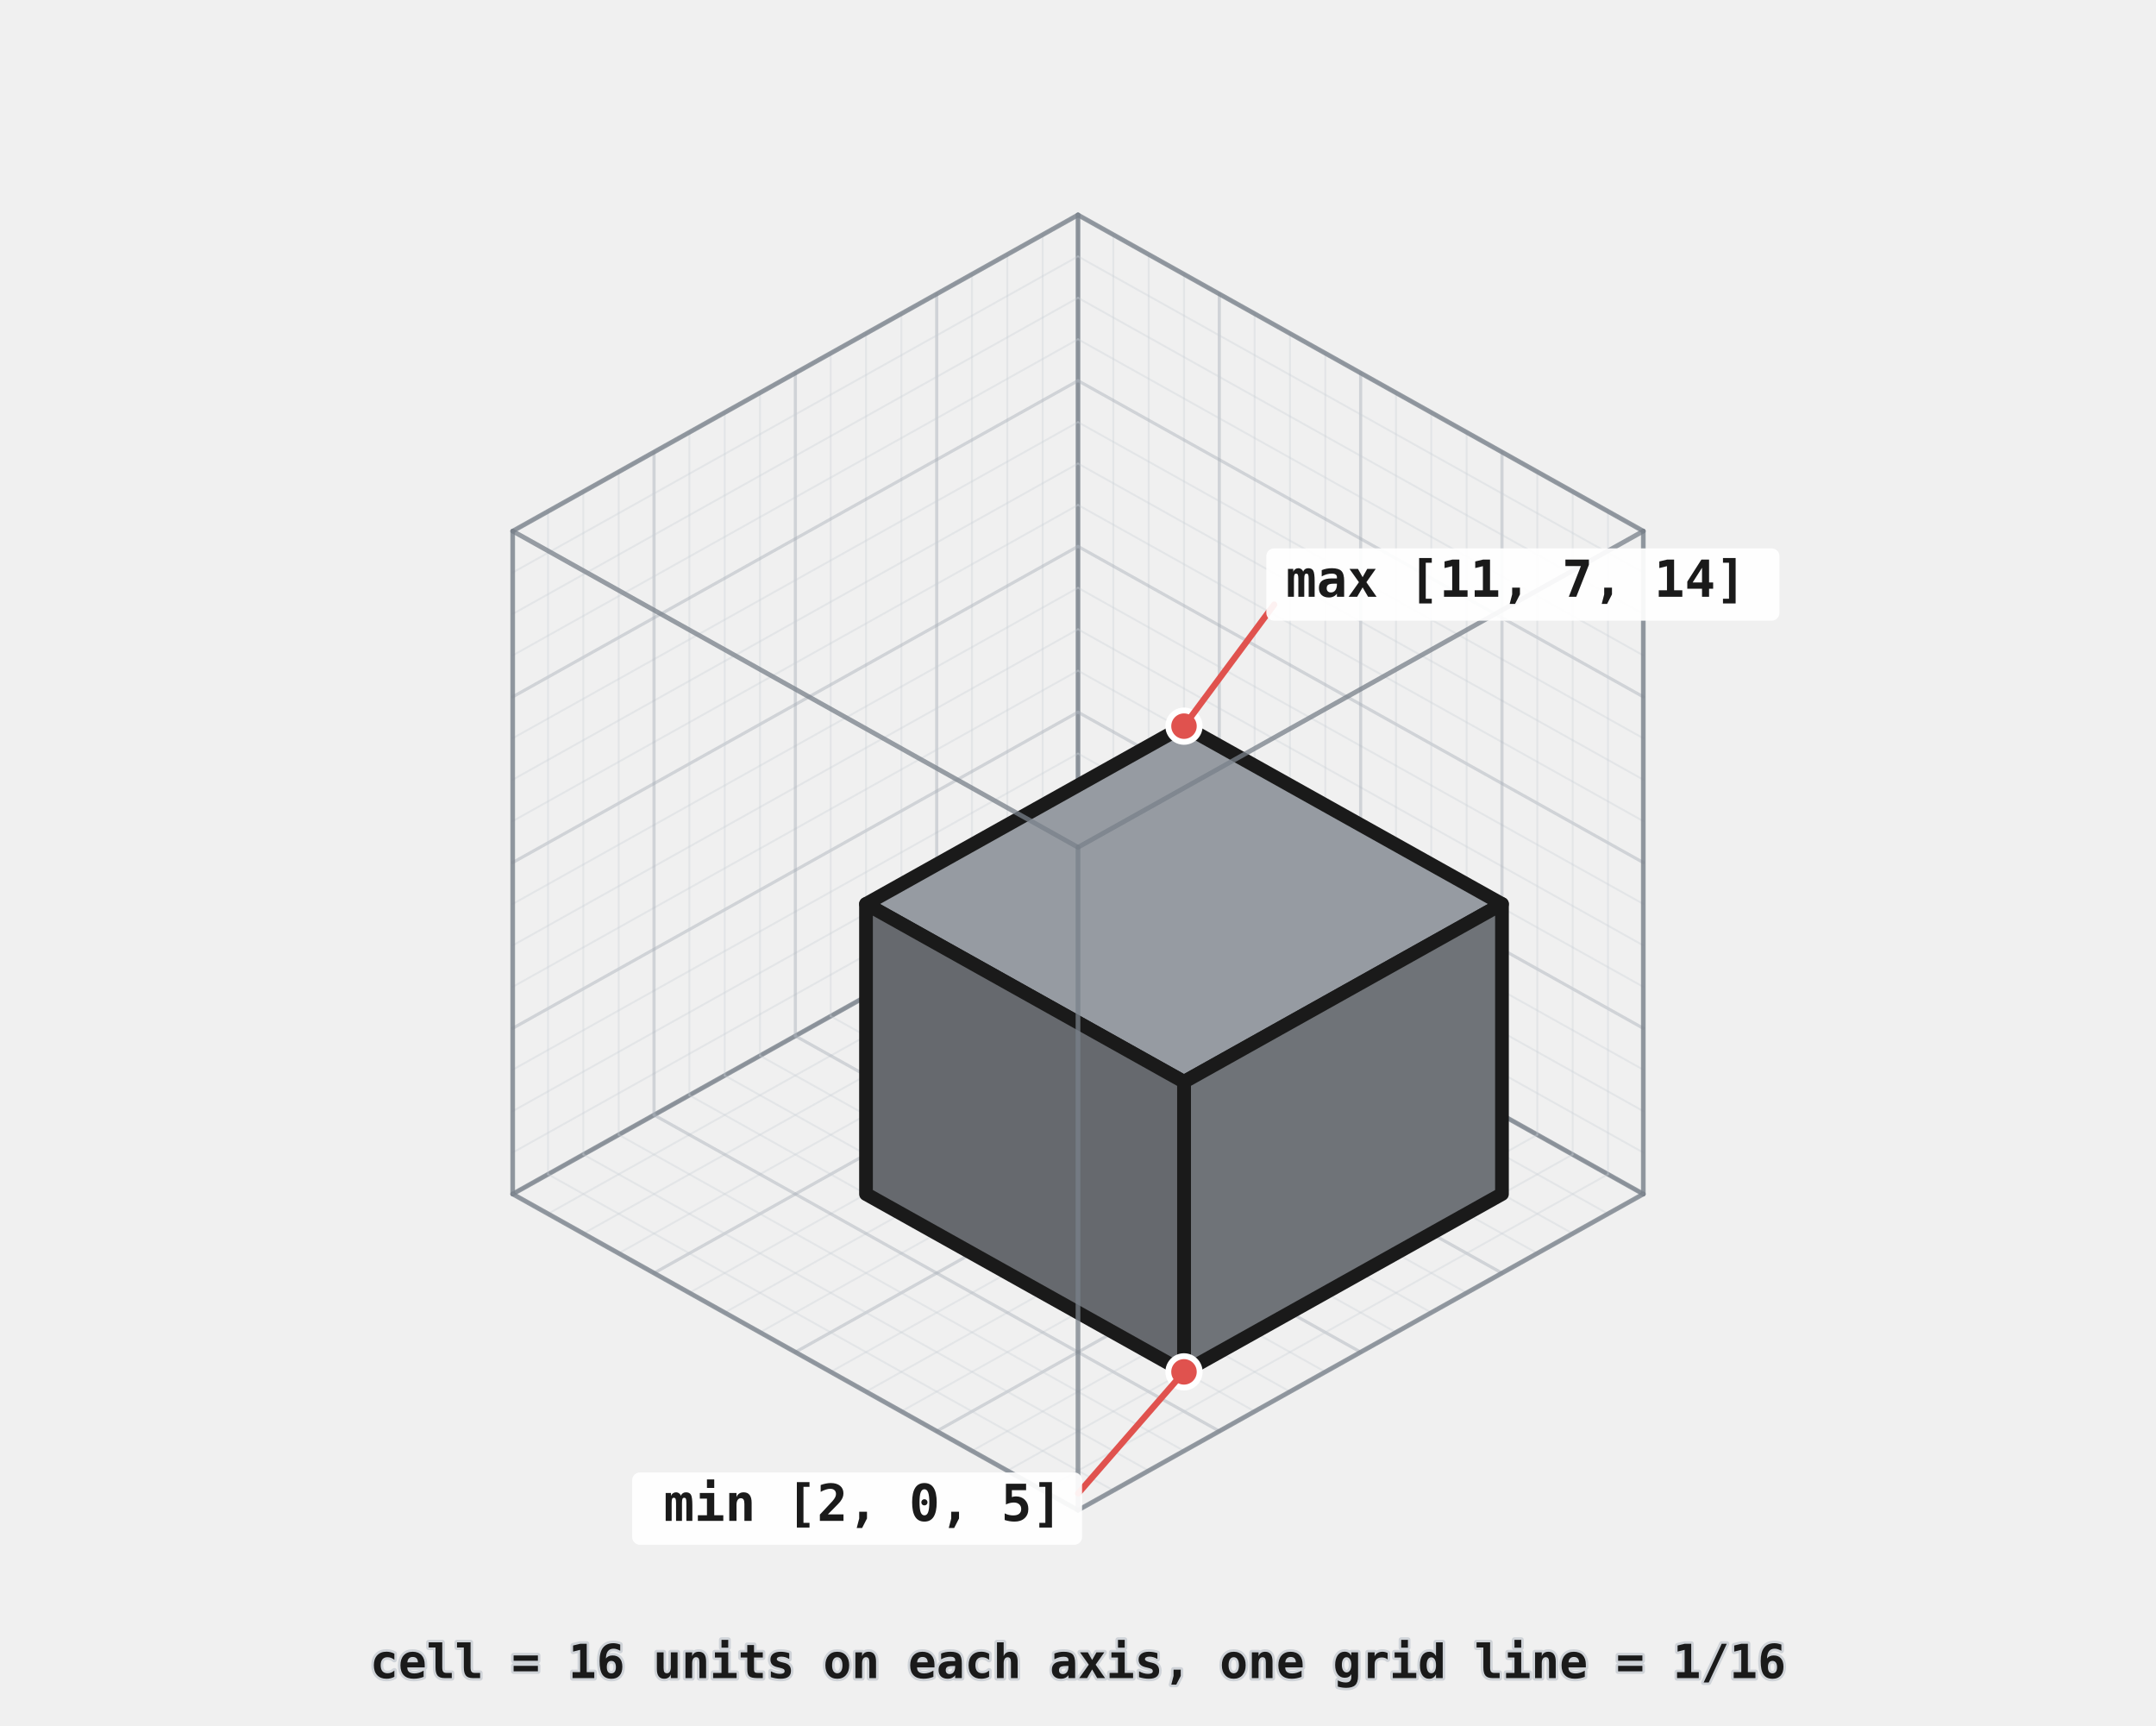
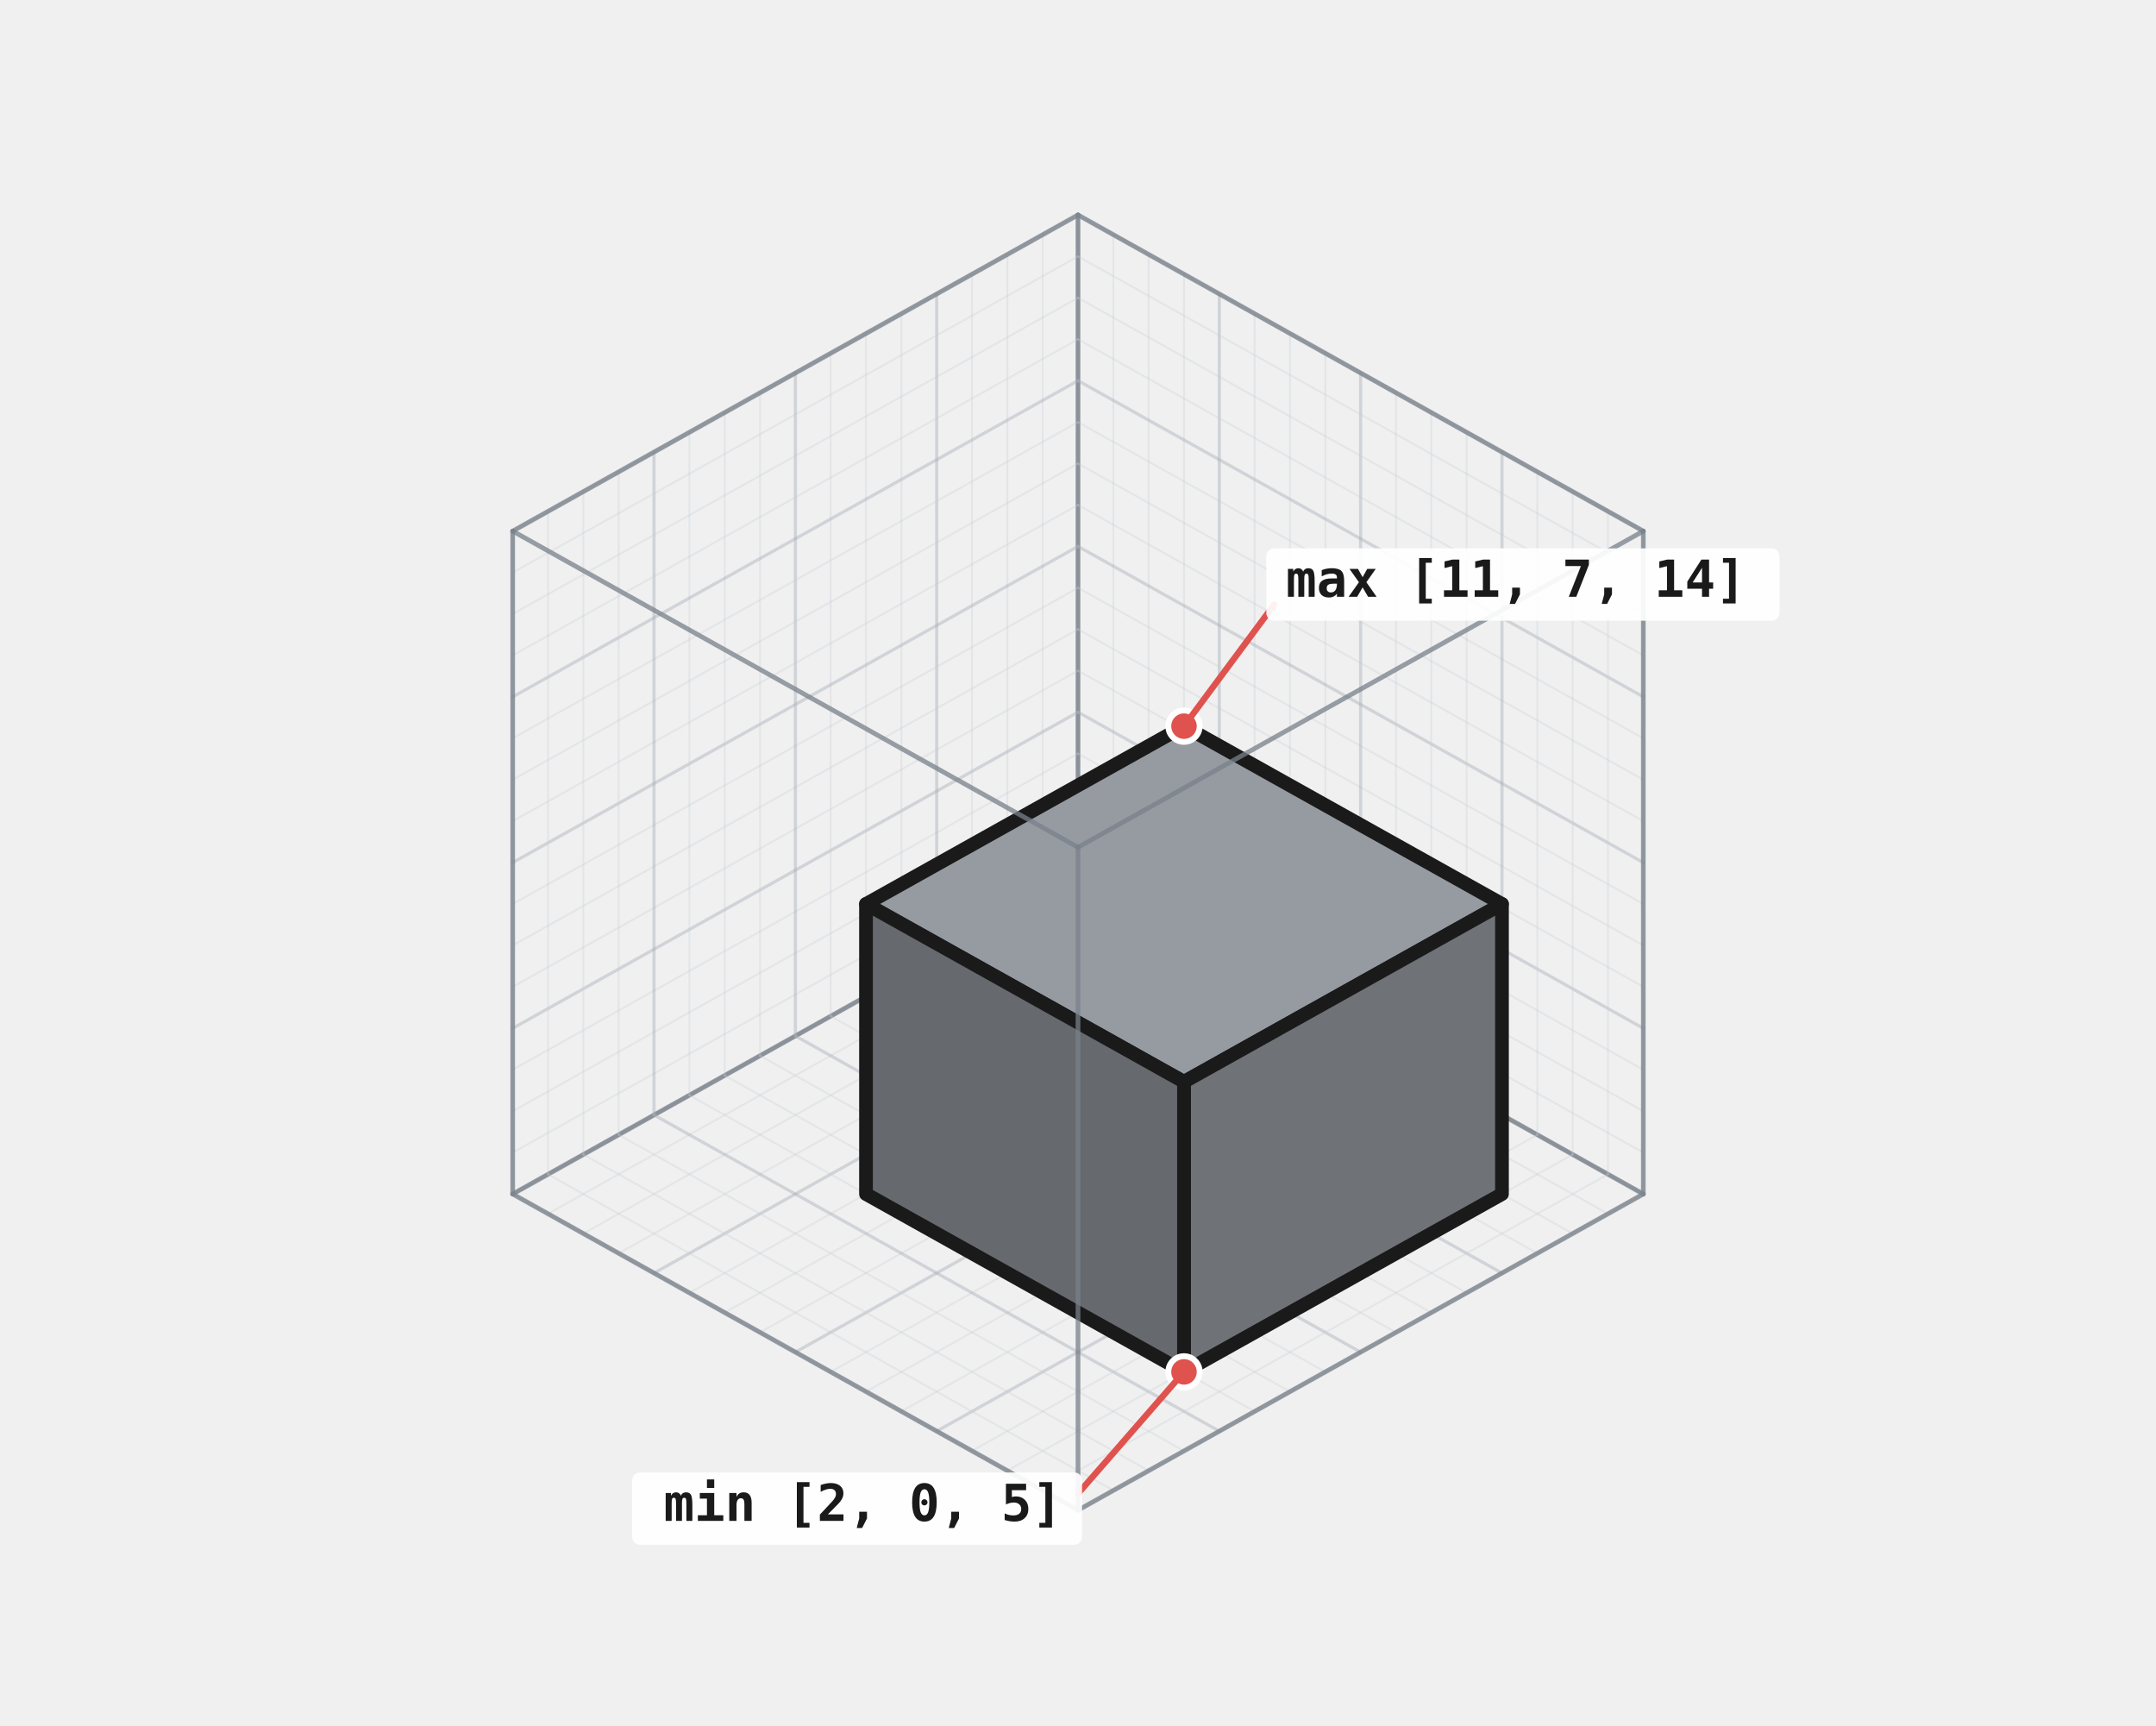
<svg xmlns="http://www.w3.org/2000/svg" viewBox="0 0 1100 880" width="1100" height="880" style="max-width:100%;height:auto">
  <path d="M 550.00,447.79 L 550.00,109.64" stroke="#aab1b9" stroke-width="1.6" stroke-opacity="0.45" stroke-linecap="round" />
  <path d="M 550.00,447.79 L 550.00,109.64" stroke="#aab1b9" stroke-width="1.6" stroke-opacity="0.45" stroke-linecap="round" />
  <path d="M 550.00,447.79 L 550.00,109.64" stroke="#78808a" stroke-width="2.4" stroke-opacity="0.75" stroke-linecap="round" />
  <path d="M 838.42,609.08 L 550.00,447.79" stroke="#aab1b9" stroke-width="1.6" stroke-opacity="0.45" stroke-linecap="round" />
  <path d="M 838.42,609.08 L 550.00,447.79" stroke="#aab1b9" stroke-width="1.6" stroke-opacity="0.45" stroke-linecap="round" />
  <path d="M 838.42,609.08 L 550.00,447.79" stroke="#78808a" stroke-width="2.4" stroke-opacity="0.75" stroke-linecap="round" />
  <path d="M 261.58,609.08 L 550.00,447.79" stroke="#aab1b9" stroke-width="1.6" stroke-opacity="0.45" stroke-linecap="round" />
  <path d="M 261.58,609.08 L 550.00,447.79" stroke="#aab1b9" stroke-width="1.6" stroke-opacity="0.45" stroke-linecap="round" />
  <path d="M 261.58,609.08 L 550.00,447.79" stroke="#78808a" stroke-width="2.4" stroke-opacity="0.75" stroke-linecap="round" />
  <path d="M 568.03,457.87 L 568.03,119.72" stroke="#c6ccd2" stroke-width="1.0" stroke-opacity="0.3" stroke-linecap="round" />
  <path d="M 531.97,457.87 L 531.97,119.72" stroke="#c6ccd2" stroke-width="1.0" stroke-opacity="0.3" stroke-linecap="round" />
  <path d="M 838.42,587.94 L 550.00,426.66" stroke="#c6ccd2" stroke-width="1.0" stroke-opacity="0.3" stroke-linecap="round" />
  <path d="M 261.58,587.94 L 550.00,426.66" stroke="#c6ccd2" stroke-width="1.0" stroke-opacity="0.3" stroke-linecap="round" />
  <path d="M 279.61,619.16 L 568.03,457.87" stroke="#c6ccd2" stroke-width="1.0" stroke-opacity="0.3" stroke-linecap="round" />
  <path d="M 820.39,619.16 L 531.97,457.87" stroke="#c6ccd2" stroke-width="1.0" stroke-opacity="0.3" stroke-linecap="round" />
  <path d="M 586.05,467.95 L 586.05,129.80" stroke="#c6ccd2" stroke-width="1.0" stroke-opacity="0.3" stroke-linecap="round" />
  <path d="M 513.95,467.95 L 513.95,129.80" stroke="#c6ccd2" stroke-width="1.0" stroke-opacity="0.3" stroke-linecap="round" />
  <path d="M 838.42,566.81 L 550.00,405.53" stroke="#c6ccd2" stroke-width="1.0" stroke-opacity="0.3" stroke-linecap="round" />
  <path d="M 261.58,566.81 L 550.00,405.53" stroke="#c6ccd2" stroke-width="1.0" stroke-opacity="0.3" stroke-linecap="round" />
  <path d="M 297.63,629.24 L 586.05,467.95" stroke="#c6ccd2" stroke-width="1.0" stroke-opacity="0.3" stroke-linecap="round" />
  <path d="M 802.37,629.24 L 513.95,467.95" stroke="#c6ccd2" stroke-width="1.0" stroke-opacity="0.3" stroke-linecap="round" />
  <path d="M 604.08,478.03 L 604.08,139.88" stroke="#c6ccd2" stroke-width="1.0" stroke-opacity="0.3" stroke-linecap="round" />
  <path d="M 495.92,478.03 L 495.92,139.88" stroke="#c6ccd2" stroke-width="1.0" stroke-opacity="0.3" stroke-linecap="round" />
  <path d="M 838.42,545.67 L 550.00,384.39" stroke="#c6ccd2" stroke-width="1.0" stroke-opacity="0.3" stroke-linecap="round" />
  <path d="M 261.58,545.67 L 550.00,384.39" stroke="#c6ccd2" stroke-width="1.0" stroke-opacity="0.3" stroke-linecap="round" />
  <path d="M 784.34,639.32 L 495.92,478.03" stroke="#c6ccd2" stroke-width="1.0" stroke-opacity="0.3" stroke-linecap="round" />
  <path d="M 315.66,639.32 L 604.08,478.03" stroke="#c6ccd2" stroke-width="1.0" stroke-opacity="0.3" stroke-linecap="round" />
  <path d="M 622.10,488.11 L 622.10,149.96" stroke="#aab1b9" stroke-width="1.6" stroke-opacity="0.45" stroke-linecap="round" />
  <path d="M 477.90,488.11 L 477.90,149.96" stroke="#aab1b9" stroke-width="1.6" stroke-opacity="0.45" stroke-linecap="round" />
  <path d="M 838.42,524.54 L 550.00,363.26" stroke="#aab1b9" stroke-width="1.6" stroke-opacity="0.45" stroke-linecap="round" />
  <path d="M 261.58,524.54 L 550.00,363.26" stroke="#aab1b9" stroke-width="1.6" stroke-opacity="0.45" stroke-linecap="round" />
  <path d="M 333.69,649.40 L 622.10,488.11" stroke="#aab1b9" stroke-width="1.6" stroke-opacity="0.45" stroke-linecap="round" />
  <path d="M 766.31,649.40 L 477.90,488.11" stroke="#aab1b9" stroke-width="1.6" stroke-opacity="0.45" stroke-linecap="round" />
  <path d="M 640.13,498.19 L 640.13,160.04" stroke="#c6ccd2" stroke-width="1.0" stroke-opacity="0.3" stroke-linecap="round" />
  <path d="M 459.87,498.19 L 459.87,160.04" stroke="#c6ccd2" stroke-width="1.0" stroke-opacity="0.3" stroke-linecap="round" />
  <path d="M 838.42,503.40 L 550.00,342.12" stroke="#c6ccd2" stroke-width="1.0" stroke-opacity="0.3" stroke-linecap="round" />
  <path d="M 261.58,503.40 L 550.00,342.12" stroke="#c6ccd2" stroke-width="1.0" stroke-opacity="0.3" stroke-linecap="round" />
  <path d="M 351.71,659.48 L 640.13,498.19" stroke="#c6ccd2" stroke-width="1.0" stroke-opacity="0.3" stroke-linecap="round" />
  <path d="M 748.29,659.48 L 459.87,498.19" stroke="#c6ccd2" stroke-width="1.0" stroke-opacity="0.3" stroke-linecap="round" />
  <path d="M 658.16,508.28 L 658.16,170.12" stroke="#c6ccd2" stroke-width="1.0" stroke-opacity="0.3" stroke-linecap="round" />
  <path d="M 441.84,508.28 L 441.84,170.12" stroke="#c6ccd2" stroke-width="1.0" stroke-opacity="0.3" stroke-linecap="round" />
  <path d="M 838.42,482.27 L 550.00,320.99" stroke="#c6ccd2" stroke-width="1.0" stroke-opacity="0.3" stroke-linecap="round" />
  <path d="M 261.58,482.27 L 550.00,320.99" stroke="#c6ccd2" stroke-width="1.0" stroke-opacity="0.3" stroke-linecap="round" />
  <path d="M 369.74,669.56 L 658.16,508.28" stroke="#c6ccd2" stroke-width="1.0" stroke-opacity="0.3" stroke-linecap="round" />
  <path d="M 730.26,669.56 L 441.84,508.28" stroke="#c6ccd2" stroke-width="1.0" stroke-opacity="0.3" stroke-linecap="round" />
  <path d="M 676.18,518.36 L 676.18,180.20" stroke="#c6ccd2" stroke-width="1.0" stroke-opacity="0.3" stroke-linecap="round" />
  <path d="M 423.82,518.36 L 423.82,180.20" stroke="#c6ccd2" stroke-width="1.0" stroke-opacity="0.3" stroke-linecap="round" />
  <path d="M 838.42,461.13 L 550.00,299.85" stroke="#c6ccd2" stroke-width="1.0" stroke-opacity="0.3" stroke-linecap="round" />
  <path d="M 261.58,461.13 L 550.00,299.85" stroke="#c6ccd2" stroke-width="1.0" stroke-opacity="0.3" stroke-linecap="round" />
  <path d="M 387.76,679.64 L 676.18,518.36" stroke="#c6ccd2" stroke-width="1.0" stroke-opacity="0.3" stroke-linecap="round" />
  <path d="M 712.24,679.64 L 423.82,518.36" stroke="#c6ccd2" stroke-width="1.0" stroke-opacity="0.3" stroke-linecap="round" />
  <path d="M 694.21,528.44 L 694.21,190.28" stroke="#aab1b9" stroke-width="1.6" stroke-opacity="0.45" stroke-linecap="round" />
  <path d="M 838.42,440.00 L 550.00,278.72" stroke="#aab1b9" stroke-width="1.6" stroke-opacity="0.45" stroke-linecap="round" />
  <path d="M 405.79,528.44 L 405.79,190.28" stroke="#aab1b9" stroke-width="1.6" stroke-opacity="0.45" stroke-linecap="round" />
  <path d="M 261.58,440.00 L 550.00,278.72" stroke="#aab1b9" stroke-width="1.6" stroke-opacity="0.45" stroke-linecap="round" />
  <path d="M 405.79,689.72 L 694.21,528.44" stroke="#aab1b9" stroke-width="1.6" stroke-opacity="0.45" stroke-linecap="round" />
  <path d="M 694.21,689.72 L 405.79,528.44" stroke="#aab1b9" stroke-width="1.6" stroke-opacity="0.45" stroke-linecap="round" />
  <path d="M 838.42,418.87 L 550.00,257.58" stroke="#c6ccd2" stroke-width="1.0" stroke-opacity="0.3" stroke-linecap="round" />
  <path d="M 261.58,418.87 L 550.00,257.58" stroke="#c6ccd2" stroke-width="1.0" stroke-opacity="0.3" stroke-linecap="round" />
  <path d="M 712.24,538.52 L 712.24,200.36" stroke="#c6ccd2" stroke-width="1.0" stroke-opacity="0.3" stroke-linecap="round" />
  <path d="M 387.76,538.52 L 387.76,200.36" stroke="#c6ccd2" stroke-width="1.0" stroke-opacity="0.3" stroke-linecap="round" />
  <path d="M 423.82,699.80 L 712.24,538.52" stroke="#c6ccd2" stroke-width="1.0" stroke-opacity="0.3" stroke-linecap="round" />
  <path d="M 676.18,699.80 L 387.76,538.52" stroke="#c6ccd2" stroke-width="1.0" stroke-opacity="0.3" stroke-linecap="round" />
  <path d="M 838.42,397.73 L 550.00,236.45" stroke="#c6ccd2" stroke-width="1.0" stroke-opacity="0.3" stroke-linecap="round" />
  <path d="M 261.58,397.73 L 550.00,236.45" stroke="#c6ccd2" stroke-width="1.0" stroke-opacity="0.3" stroke-linecap="round" />
  <path d="M 730.26,548.60 L 730.26,210.44" stroke="#c6ccd2" stroke-width="1.0" stroke-opacity="0.3" stroke-linecap="round" />
  <path d="M 369.74,548.60 L 369.74,210.44" stroke="#c6ccd2" stroke-width="1.0" stroke-opacity="0.3" stroke-linecap="round" />
  <path d="M 441.84,709.88 L 730.26,548.60" stroke="#c6ccd2" stroke-width="1.0" stroke-opacity="0.3" stroke-linecap="round" />
  <path d="M 658.16,709.88 L 369.74,548.60" stroke="#c6ccd2" stroke-width="1.0" stroke-opacity="0.3" stroke-linecap="round" />
  <path d="M 838.42,376.60 L 550.00,215.32" stroke="#c6ccd2" stroke-width="1.0" stroke-opacity="0.3" stroke-linecap="round" />
  <path d="M 261.58,376.60 L 550.00,215.32" stroke="#c6ccd2" stroke-width="1.0" stroke-opacity="0.3" stroke-linecap="round" />
  <path d="M 748.29,558.68 L 748.29,220.52" stroke="#c6ccd2" stroke-width="1.0" stroke-opacity="0.3" stroke-linecap="round" />
  <path d="M 351.71,558.68 L 351.71,220.52" stroke="#c6ccd2" stroke-width="1.0" stroke-opacity="0.3" stroke-linecap="round" />
  <path d="M 459.87,719.96 L 748.29,558.68" stroke="#c6ccd2" stroke-width="1.0" stroke-opacity="0.3" stroke-linecap="round" />
  <path d="M 640.13,719.96 L 351.71,558.68" stroke="#c6ccd2" stroke-width="1.0" stroke-opacity="0.3" stroke-linecap="round" />
  <path d="M 838.42,355.46 L 550.00,194.18" stroke="#aab1b9" stroke-width="1.6" stroke-opacity="0.45" stroke-linecap="round" />
  <path d="M 261.58,355.46 L 550.00,194.18" stroke="#aab1b9" stroke-width="1.6" stroke-opacity="0.45" stroke-linecap="round" />
  <path d="M 766.31,568.76 L 766.31,230.60" stroke="#aab1b9" stroke-width="1.6" stroke-opacity="0.45" stroke-linecap="round" />
  <path d="M 333.69,568.76 L 333.69,230.60" stroke="#aab1b9" stroke-width="1.6" stroke-opacity="0.45" stroke-linecap="round" />
  <path d="M 477.90,730.04 L 766.31,568.76" stroke="#aab1b9" stroke-width="1.6" stroke-opacity="0.45" stroke-linecap="round" />
  <path d="M 622.10,730.04 L 333.69,568.76" stroke="#aab1b9" stroke-width="1.6" stroke-opacity="0.45" stroke-linecap="round" />
  <path d="M 838.42,334.33 L 550.00,173.05" stroke="#c6ccd2" stroke-width="1.0" stroke-opacity="0.3" stroke-linecap="round" />
  <path d="M 261.58,334.33 L 550.00,173.05" stroke="#c6ccd2" stroke-width="1.0" stroke-opacity="0.3" stroke-linecap="round" />
  <path d="M 784.34,578.84 L 784.34,240.68" stroke="#c6ccd2" stroke-width="1.0" stroke-opacity="0.3" stroke-linecap="round" />
  <path d="M 315.66,578.84 L 315.66,240.68" stroke="#c6ccd2" stroke-width="1.0" stroke-opacity="0.3" stroke-linecap="round" />
  <path d="M 495.92,740.12 L 784.34,578.84" stroke="#c6ccd2" stroke-width="1.0" stroke-opacity="0.3" stroke-linecap="round" />
  <path d="M 604.08,740.12 L 315.66,578.84" stroke="#c6ccd2" stroke-width="1.0" stroke-opacity="0.3" stroke-linecap="round" />
  <path d="M 838.42,313.19 L 550.00,151.91" stroke="#c6ccd2" stroke-width="1.0" stroke-opacity="0.3" stroke-linecap="round" />
  <path d="M 261.58,313.19 L 550.00,151.91" stroke="#c6ccd2" stroke-width="1.0" stroke-opacity="0.3" stroke-linecap="round" />
  <path d="M 802.37,588.92 L 802.37,250.76" stroke="#c6ccd2" stroke-width="1.0" stroke-opacity="0.3" stroke-linecap="round" />
  <path d="M 297.63,588.92 L 297.63,250.76" stroke="#c6ccd2" stroke-width="1.0" stroke-opacity="0.3" stroke-linecap="round" />
  <path d="M 513.95,750.20 L 802.37,588.92" stroke="#c6ccd2" stroke-width="1.0" stroke-opacity="0.3" stroke-linecap="round" />
  <path d="M 586.05,750.20 L 297.63,588.92" stroke="#c6ccd2" stroke-width="1.0" stroke-opacity="0.3" stroke-linecap="round" />
  <path d="M 838.42,292.06 L 550.00,130.78" stroke="#c6ccd2" stroke-width="1.0" stroke-opacity="0.3" stroke-linecap="round" />
  <path d="M 261.58,292.06 L 550.00,130.78" stroke="#c6ccd2" stroke-width="1.0" stroke-opacity="0.3" stroke-linecap="round" />
  <path d="M 820.39,599.00 L 820.39,260.84" stroke="#c6ccd2" stroke-width="1.0" stroke-opacity="0.3" stroke-linecap="round" />
  <path d="M 279.61,599.00 L 279.61,260.84" stroke="#c6ccd2" stroke-width="1.0" stroke-opacity="0.3" stroke-linecap="round" />
  <path d="M 766.31,461.13 L 604.08,370.41 L 441.84,461.13 L 604.08,551.86 Z" fill="#969ba2" stroke="#1a1a1a" stroke-width="7" stroke-linejoin="round" />
  <path d="M 531.97,760.28 L 820.39,599.00" stroke="#c6ccd2" stroke-width="1.0" stroke-opacity="0.3" stroke-linecap="round" />
  <path d="M 568.03,760.28 L 279.61,599.00" stroke="#c6ccd2" stroke-width="1.0" stroke-opacity="0.3" stroke-linecap="round" />
  <path d="M 838.42,270.92 L 550.00,109.64" stroke="#aab1b9" stroke-width="1.6" stroke-opacity="0.45" stroke-linecap="round" />
  <path d="M 838.42,270.92 L 550.00,109.64" stroke="#78808a" stroke-width="2.4" stroke-opacity="0.75" stroke-linecap="round" />
  <path d="M 261.58,270.92 L 550.00,109.64" stroke="#aab1b9" stroke-width="1.6" stroke-opacity="0.45" stroke-linecap="round" />
  <path d="M 261.58,270.92 L 550.00,109.64" stroke="#78808a" stroke-width="2.4" stroke-opacity="0.75" stroke-linecap="round" />
  <path d="M 838.42,609.08 L 838.42,270.92" stroke="#aab1b9" stroke-width="1.6" stroke-opacity="0.45" stroke-linecap="round" />
  <path d="M 838.42,609.08 L 838.42,270.92" stroke="#78808a" stroke-width="2.4" stroke-opacity="0.75" stroke-linecap="round" />
  <path d="M 261.58,609.08 L 261.58,270.92" stroke="#aab1b9" stroke-width="1.6" stroke-opacity="0.45" stroke-linecap="round" />
  <path d="M 261.58,609.08 L 261.58,270.92" stroke="#78808a" stroke-width="2.4" stroke-opacity="0.75" stroke-linecap="round" />
  <path d="M 604.08,699.80 L 766.31,609.08 L 766.31,461.13 L 604.08,551.86 Z" fill="#6f7378" stroke="#1a1a1a" stroke-width="7" stroke-linejoin="round" />
  <path d="M 441.84,609.08 L 604.08,699.80 L 604.08,551.86 L 441.84,461.13 Z" fill="#66696e" stroke="#1a1a1a" stroke-width="7" stroke-linejoin="round" />
  <path d="M 550.00,770.36 L 838.42,609.08" stroke="#aab1b9" stroke-width="1.6" stroke-opacity="0.45" stroke-linecap="round" />
  <path d="M 550.00,770.36 L 838.42,609.08" stroke="#78808a" stroke-width="2.4" stroke-opacity="0.75" stroke-linecap="round" />
  <path d="M 550.00,770.36 L 261.58,609.08" stroke="#aab1b9" stroke-width="1.6" stroke-opacity="0.45" stroke-linecap="round" />
  <path d="M 550.00,770.36 L 261.58,609.08" stroke="#78808a" stroke-width="2.4" stroke-opacity="0.75" stroke-linecap="round" />
  <path d="M 550.00,432.21 L 838.42,270.92" stroke="#78808a" stroke-width="2.4" stroke-opacity="0.75" stroke-linecap="round" />
  <path d="M 550.00,432.21 L 261.58,270.92" stroke="#78808a" stroke-width="2.4" stroke-opacity="0.75" stroke-linecap="round" />
  <path d="M 550.00,770.36 L 550.00,432.21" stroke="#78808a" stroke-width="2.4" stroke-opacity="0.75" stroke-linecap="round" />
  <circle cx="604.078" cy="699.797" r="8" fill="#e0524e" stroke="#ffffff" stroke-width="3" />
  <path d="M 604.08,699.80 L 550.08,761.80" fill="none" stroke="#e0524e" stroke-width="3.2" stroke-linecap="round" />
  <rect x="322.52" y="751.10" width="229.56" height="36.92" rx="4" fill="#ffffff" fill-opacity="0.92" />
  <text x="542.08" y="775.80" font-family="Anonymous Pro, ui-monospace, SFMono-Regular, Menlo, monospace" font-size="26" font-weight="bold" text-anchor="end" fill="#1a1a1a">min [2, 0, 5]</text>
  <circle cx="604.078" cy="370.414" r="8" fill="#e0524e" stroke="#ffffff" stroke-width="3" />
  <path d="M 604.08,370.41 L 650.08,308.41" fill="none" stroke="#e0524e" stroke-width="3.2" stroke-linecap="round" />
  <rect x="646.08" y="279.71" width="261.80" height="36.92" rx="4" fill="#ffffff" fill-opacity="0.92" />
  <text x="656.08" y="304.41" font-family="Anonymous Pro, ui-monospace, SFMono-Regular, Menlo, monospace" font-size="26" font-weight="bold" text-anchor="start" fill="#1a1a1a">max [11, 7, 14]</text>
-   <text x="550.00" y="856.00" font-family="Anonymous Pro, ui-monospace, SFMono-Regular, Menlo, monospace" font-size="24" font-weight="bold" text-anchor="middle" fill="none" stroke="#cfd3d8" stroke-width="2.6" stroke-linejoin="round" stroke-linecap="round">cell = 16 units on each axis, one grid line = 1/16</text>
-   <text x="550.00" y="856.00" font-family="Anonymous Pro, ui-monospace, SFMono-Regular, Menlo, monospace" font-size="24" font-weight="bold" text-anchor="middle" fill="#1a1a1a">cell = 16 units on each axis, one grid line = 1/16</text>
</svg>
